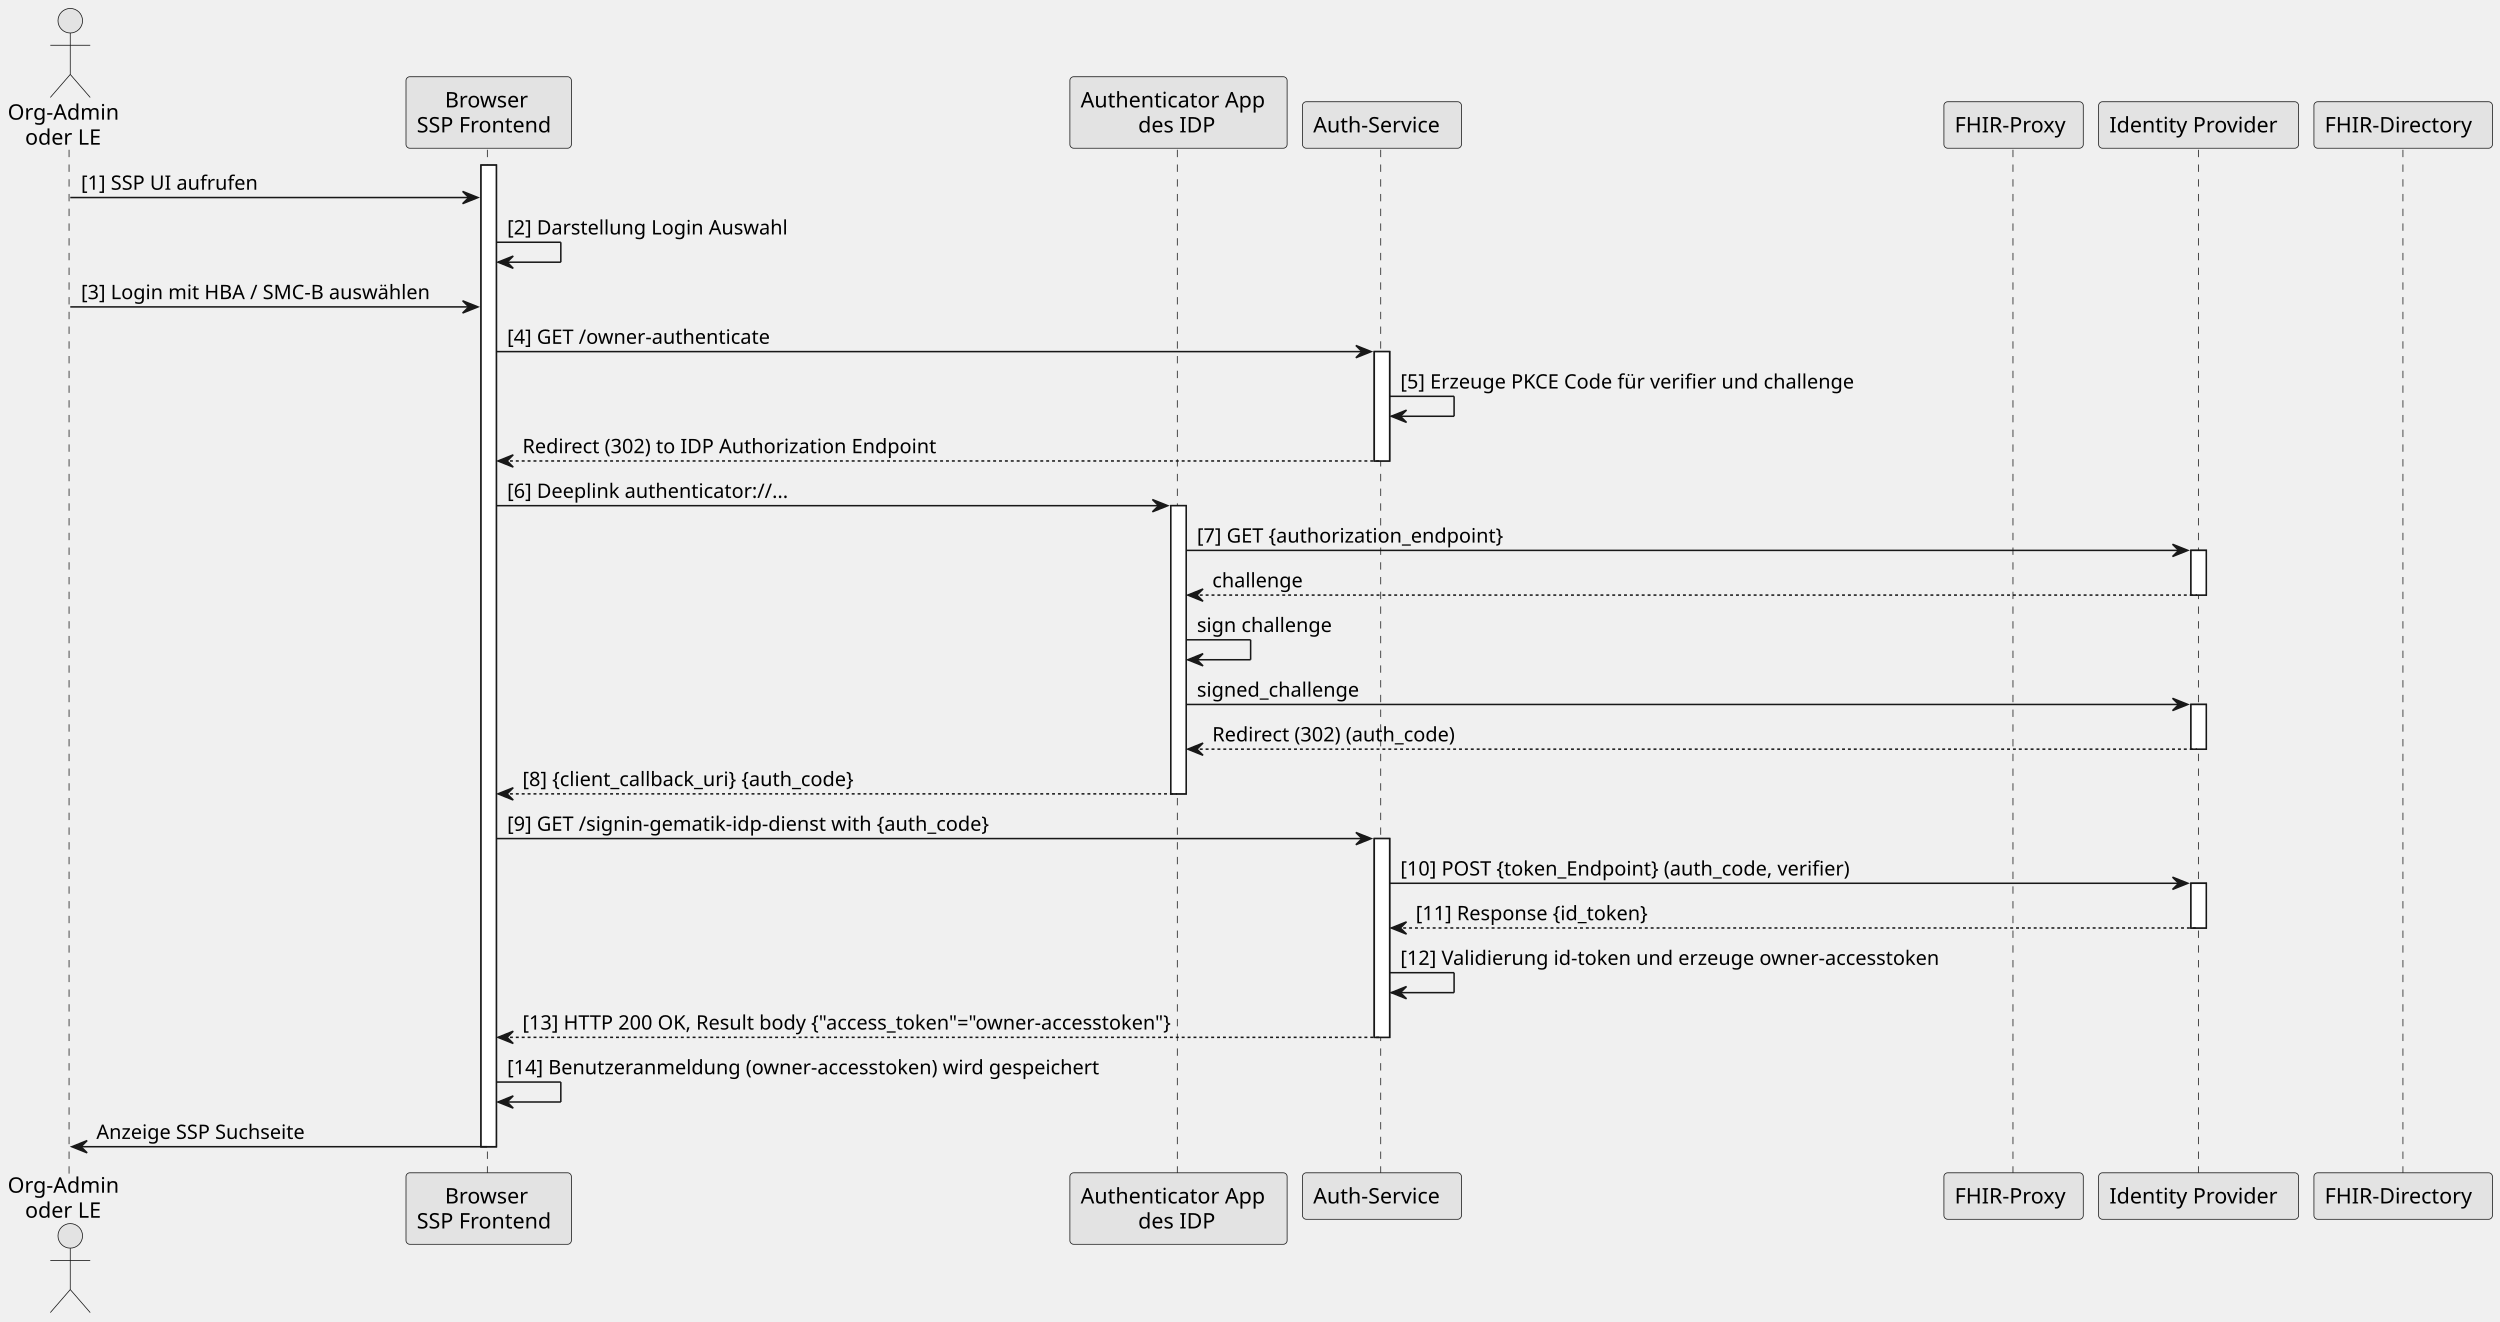
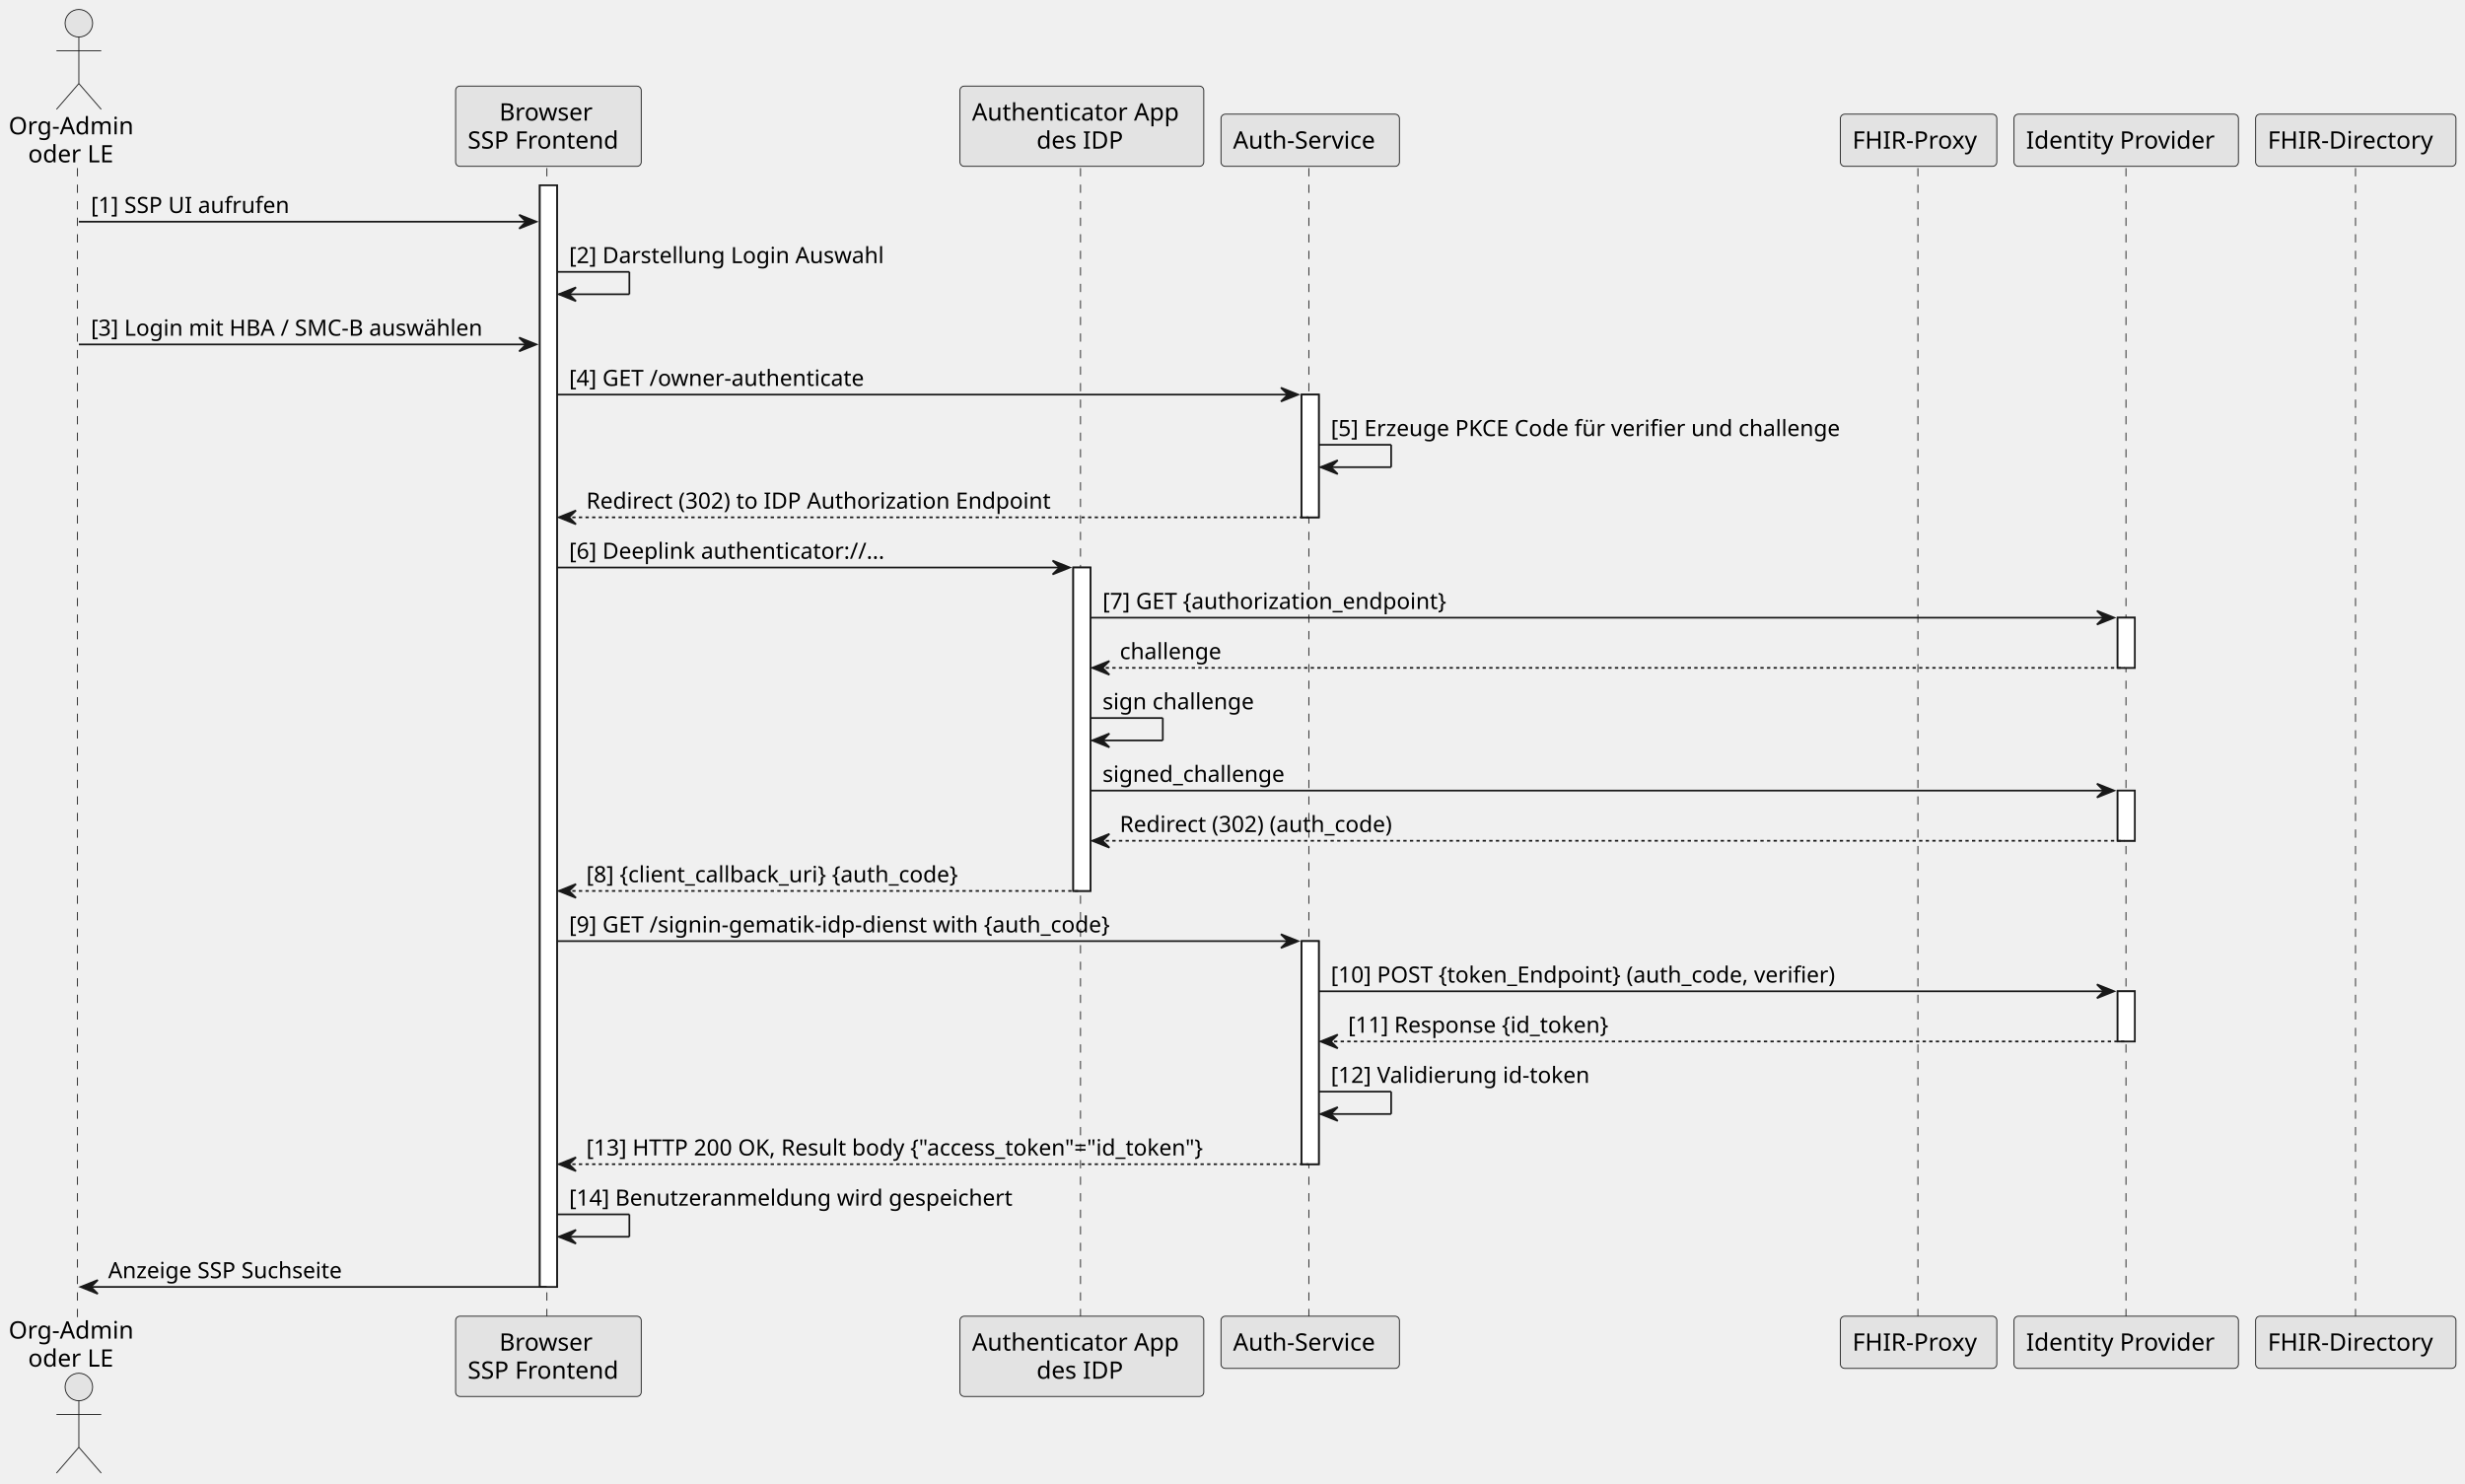
- <svg xmlns="http://www.w3.org/2000/svg" contentStyleType="text/css" data-diagram-type="SEQUENCE" height="897.917px" preserveAspectRatio="none" style="width:1697px;height:897px;background:#FFFFFF;" version="1.1" viewBox="0 0 1697 897" width="1697.917px" zoomAndPan="magnify">
+ <svg xmlns="http://www.w3.org/2000/svg" contentStyleType="text/css" data-diagram-type="SEQUENCE" height="897.917px" preserveAspectRatio="none" style="width:1491px;height:897px;background:#FFFFFF;" version="1.1" viewBox="0 0 1491 897" width="1491.667px" zoomAndPan="magnify">
  <defs />
  <g>
    <g>
      <rect fill="#FFFFFF" height="666.309" style="stroke:#181818;stroke-width:1.042;" width="10.417" x="326.517" y="112.077" />
    </g>
    <g>
-       <rect fill="#FFFFFF" height="195.622" style="stroke:#181818;stroke-width:1.042;" width="10.417" x="794.758" y="343.254" />
-     </g>
-     <g>
-       <rect fill="#FFFFFF" height="74.235" style="stroke:#181818;stroke-width:1.042;" width="10.417" x="932.868" y="238.672" />
-     </g>
-     <g>
-       <rect fill="#FFFFFF" height="134.928" style="stroke:#181818;stroke-width:1.042;" width="10.417" x="932.868" y="569.222" />
-     </g>
-     <g>
-       <rect fill="#FFFFFF" height="30.347" style="stroke:#181818;stroke-width:1.042;" width="10.417" x="1487.206" y="373.6" />
-     </g>
-     <g>
-       <rect fill="#FFFFFF" height="30.347" style="stroke:#181818;stroke-width:1.042;" width="10.417" x="1487.206" y="478.182" />
-     </g>
-     <g>
-       <rect fill="#FFFFFF" height="30.347" style="stroke:#181818;stroke-width:1.042;" width="10.417" x="1487.206" y="599.569" />
+       <rect fill="#FFFFFF" height="195.622" style="stroke:#181818;stroke-width:1.042;" width="10.417" x="649.179" y="343.254" />
+     </g>
+     <g>
+       <rect fill="#FFFFFF" height="74.235" style="stroke:#181818;stroke-width:1.042;" width="10.417" x="787.288" y="238.672" />
+     </g>
+     <g>
+       <rect fill="#FFFFFF" height="134.928" style="stroke:#181818;stroke-width:1.042;" width="10.417" x="787.288" y="569.222" />
+     </g>
+     <g>
+       <rect fill="#FFFFFF" height="30.347" style="stroke:#181818;stroke-width:1.042;" width="10.417" x="1280.874" y="373.6" />
+     </g>
+     <g>
+       <rect fill="#FFFFFF" height="30.347" style="stroke:#181818;stroke-width:1.042;" width="10.417" x="1280.874" y="478.182" />
+     </g>
+     <g>
+       <rect fill="#FFFFFF" height="30.347" style="stroke:#181818;stroke-width:1.042;" width="10.417" x="1280.874" y="599.569" />
    </g>
    <g>
      <rect fill="#000000" fill-opacity="0" height="695.475" width="8.333" x="43.53" y="101.66" />
      <line style="stroke:#181818;stroke-width:0.521;stroke-dasharray:5.0,5.0;" x1="46.875" x2="46.875" y1="101.66" y2="797.135" />
    </g>
    <g>
      <rect fill="#000000" fill-opacity="0" height="695.475" width="8.333" x="327.559" y="101.66" />
      <line style="stroke:#181818;stroke-width:0.521;stroke-dasharray:5.0,5.0;" x1="330.801" x2="330.801" y1="101.66" y2="797.135" />
    </g>
    <g>
-       <rect fill="#000000" fill-opacity="0" height="695.475" width="8.333" x="795.8" y="101.66" />
-       <line style="stroke:#181818;stroke-width:0.521;stroke-dasharray:5.0,5.0;" x1="799.151" x2="799.151" y1="101.66" y2="797.135" />
-     </g>
-     <g>
-       <rect fill="#000000" fill-opacity="0" height="695.475" width="8.333" x="933.91" y="101.66" />
-       <line style="stroke:#181818;stroke-width:0.521;stroke-dasharray:5.0,5.0;" x1="937.24" x2="937.24" y1="101.66" y2="797.135" />
-     </g>
-     <g>
-       <rect fill="#000000" fill-opacity="0" height="695.475" width="8.333" x="1362.663" y="101.66" />
-       <line style="stroke:#181818;stroke-width:0.521;stroke-dasharray:5.0,5.0;" x1="1366.401" x2="1366.401" y1="101.66" y2="797.135" />
-     </g>
-     <g>
-       <rect fill="#000000" fill-opacity="0" height="695.475" width="8.333" x="1488.247" y="101.66" />
-       <line style="stroke:#181818;stroke-width:0.521;stroke-dasharray:5.0,5.0;" x1="1492.258" x2="1492.258" y1="101.66" y2="797.135" />
-     </g>
-     <g>
-       <rect fill="#000000" fill-opacity="0" height="695.475" width="8.333" x="1627.112" y="101.66" />
-       <line style="stroke:#181818;stroke-width:0.521;stroke-dasharray:5.0,5.0;" x1="1631.112" x2="1631.112" y1="101.66" y2="797.135" />
+       <rect fill="#000000" fill-opacity="0" height="695.475" width="8.333" x="650.22" y="101.66" />
+       <line style="stroke:#181818;stroke-width:0.521;stroke-dasharray:5.0,5.0;" x1="653.572" x2="653.572" y1="101.66" y2="797.135" />
+     </g>
+     <g>
+       <rect fill="#000000" fill-opacity="0" height="695.475" width="8.333" x="788.33" y="101.66" />
+       <line style="stroke:#181818;stroke-width:0.521;stroke-dasharray:5.0,5.0;" x1="791.661" x2="791.661" y1="101.66" y2="797.135" />
+     </g>
+     <g>
+       <rect fill="#000000" fill-opacity="0" height="695.475" width="8.333" x="1156.331" y="101.66" />
+       <line style="stroke:#181818;stroke-width:0.521;stroke-dasharray:5.0,5.0;" x1="1160.069" x2="1160.069" y1="101.66" y2="797.135" />
+     </g>
+     <g>
+       <rect fill="#000000" fill-opacity="0" height="695.475" width="8.333" x="1281.915" y="101.66" />
+       <line style="stroke:#181818;stroke-width:0.521;stroke-dasharray:5.0,5.0;" x1="1285.926" x2="1285.926" y1="101.66" y2="797.135" />
+     </g>
+     <g>
+       <rect fill="#000000" fill-opacity="0" height="695.475" width="8.333" x="1420.78" y="101.66" />
+       <line style="stroke:#181818;stroke-width:0.521;stroke-dasharray:5.0,5.0;" x1="1424.78" x2="1424.78" y1="101.66" y2="797.135" />
    </g>
    <g class="participant participant-head" data-participant="o">
      <text fill="#000000" font-family="sans-serif" font-size="14.583" lengthAdjust="spacing" textLength="78.727" x="5.208" y="81.245">Org-Admin</text>
      <text fill="#000000" font-family="sans-serif" font-size="14.583" lengthAdjust="spacing" textLength="55.122" x="17.011" y="98.221">oder LE</text>
      <ellipse cx="47.697" cy="14.062" fill="#E3E3E3" rx="8.333" ry="8.333" style="stroke:#181818;stroke-width:0.521;" />
      <path d="M47.697,22.396 L47.697,50.521 M34.155,30.729 L61.239,30.729 M47.697,50.521 L34.155,66.146 M47.697,50.521 L61.239,66.146" fill="none" style="stroke:#181818;stroke-width:0.521;" />
    </g>
    <g class="participant participant-tail" data-participant="o">
      <text fill="#000000" font-family="sans-serif" font-size="14.583" lengthAdjust="spacing" textLength="78.727" x="5.208" y="809.63">Org-Admin</text>
      <text fill="#000000" font-family="sans-serif" font-size="14.583" lengthAdjust="spacing" textLength="55.122" x="17.011" y="826.606">oder LE</text>
      <ellipse cx="47.697" cy="838.9" fill="#E3E3E3" rx="8.333" ry="8.333" style="stroke:#181818;stroke-width:0.521;" />
      <path d="M47.697,847.233 L47.697,875.358 M34.155,855.566 L61.239,855.566 M47.697,875.358 L34.155,890.983 M47.697,875.358 L61.239,890.983" fill="none" style="stroke:#181818;stroke-width:0.521;" />
    </g>
    <g class="participant participant-head" data-participant="cl">
      <rect fill="#E3E3E3" height="48.535" rx="2.604" ry="2.604" style="stroke:#181818;stroke-width:0.521;" width="112.266" x="275.592" y="52.083" />
      <text fill="#000000" font-family="sans-serif" font-size="14.583" lengthAdjust="spacing" textLength="59.416" x="302.018" y="72.912">Browser</text>
      <text fill="#000000" font-family="sans-serif" font-size="14.583" lengthAdjust="spacing" textLength="97.683" x="282.884" y="89.888">SSP Frontend</text>
    </g>
    <g class="participant participant-tail" data-participant="cl">
      <rect fill="#E3E3E3" height="48.535" rx="2.604" ry="2.604" style="stroke:#181818;stroke-width:0.521;" width="112.266" x="275.592" y="796.094" />
      <text fill="#000000" font-family="sans-serif" font-size="14.583" lengthAdjust="spacing" textLength="59.416" x="302.018" y="816.922">Browser</text>
      <text fill="#000000" font-family="sans-serif" font-size="14.583" lengthAdjust="spacing" textLength="97.683" x="282.884" y="833.898">SSP Frontend</text>
    </g>
    <g class="participant participant-head" data-participant="aa">
-       <rect fill="#E3E3E3" height="48.535" rx="2.604" ry="2.604" style="stroke:#181818;stroke-width:0.521;" width="147.464" x="726.234" y="52.083" />
-       <text fill="#000000" font-family="sans-serif" font-size="14.583" lengthAdjust="spacing" textLength="132.881" x="733.526" y="72.912">Authenticator App</text>
-       <text fill="#000000" font-family="sans-serif" font-size="14.583" lengthAdjust="spacing" textLength="54.787" x="772.573" y="89.888">des IDP</text>
+       <rect fill="#E3E3E3" height="48.535" rx="2.604" ry="2.604" style="stroke:#181818;stroke-width:0.521;" width="147.464" x="580.655" y="52.083" />
+       <text fill="#000000" font-family="sans-serif" font-size="14.583" lengthAdjust="spacing" textLength="132.881" x="587.947" y="72.912">Authenticator App</text>
+       <text fill="#000000" font-family="sans-serif" font-size="14.583" lengthAdjust="spacing" textLength="54.787" x="626.993" y="89.888">des IDP</text>
    </g>
    <g class="participant participant-tail" data-participant="aa">
-       <rect fill="#E3E3E3" height="48.535" rx="2.604" ry="2.604" style="stroke:#181818;stroke-width:0.521;" width="147.464" x="726.234" y="796.094" />
-       <text fill="#000000" font-family="sans-serif" font-size="14.583" lengthAdjust="spacing" textLength="132.881" x="733.526" y="816.922">Authenticator App</text>
-       <text fill="#000000" font-family="sans-serif" font-size="14.583" lengthAdjust="spacing" textLength="54.787" x="772.573" y="833.898">des IDP</text>
+       <rect fill="#E3E3E3" height="48.535" rx="2.604" ry="2.604" style="stroke:#181818;stroke-width:0.521;" width="147.464" x="580.655" y="796.094" />
+       <text fill="#000000" font-family="sans-serif" font-size="14.583" lengthAdjust="spacing" textLength="132.881" x="587.947" y="816.922">Authenticator App</text>
+       <text fill="#000000" font-family="sans-serif" font-size="14.583" lengthAdjust="spacing" textLength="54.787" x="626.993" y="833.898">des IDP</text>
    </g>
    <g class="participant participant-head" data-participant="au">
-       <rect fill="#E3E3E3" height="31.559" rx="2.604" ry="2.604" style="stroke:#181818;stroke-width:0.521;" width="107.922" x="884.115" y="69.059" />
-       <text fill="#000000" font-family="sans-serif" font-size="14.583" lengthAdjust="spacing" textLength="93.339" x="891.407" y="89.888">Auth-Service</text>
+       <rect fill="#E3E3E3" height="31.559" rx="2.604" ry="2.604" style="stroke:#181818;stroke-width:0.521;" width="107.922" x="738.536" y="69.059" />
+       <text fill="#000000" font-family="sans-serif" font-size="14.583" lengthAdjust="spacing" textLength="93.339" x="745.827" y="89.888">Auth-Service</text>
    </g>
    <g class="participant participant-tail" data-participant="au">
-       <rect fill="#E3E3E3" height="31.559" rx="2.604" ry="2.604" style="stroke:#181818;stroke-width:0.521;" width="107.922" x="884.115" y="796.094" />
-       <text fill="#000000" font-family="sans-serif" font-size="14.583" lengthAdjust="spacing" textLength="93.339" x="891.407" y="816.922">Auth-Service</text>
+       <rect fill="#E3E3E3" height="31.559" rx="2.604" ry="2.604" style="stroke:#181818;stroke-width:0.521;" width="107.922" x="738.536" y="796.094" />
+       <text fill="#000000" font-family="sans-serif" font-size="14.583" lengthAdjust="spacing" textLength="93.339" x="745.827" y="816.922">Auth-Service</text>
    </g>
    <g class="participant participant-head" data-participant="fp">
-       <rect fill="#E3E3E3" height="31.559" rx="2.604" ry="2.604" style="stroke:#181818;stroke-width:0.521;" width="94.606" x="1319.526" y="69.059" />
-       <text fill="#000000" font-family="sans-serif" font-size="14.583" lengthAdjust="spacing" textLength="80.023" x="1326.818" y="89.888">FHIR-Proxy</text>
+       <rect fill="#E3E3E3" height="31.559" rx="2.604" ry="2.604" style="stroke:#181818;stroke-width:0.521;" width="94.606" x="1113.194" y="69.059" />
+       <text fill="#000000" font-family="sans-serif" font-size="14.583" lengthAdjust="spacing" textLength="80.023" x="1120.486" y="89.888">FHIR-Proxy</text>
    </g>
    <g class="participant participant-tail" data-participant="fp">
-       <rect fill="#E3E3E3" height="31.559" rx="2.604" ry="2.604" style="stroke:#181818;stroke-width:0.521;" width="94.606" x="1319.526" y="796.094" />
-       <text fill="#000000" font-family="sans-serif" font-size="14.583" lengthAdjust="spacing" textLength="80.023" x="1326.818" y="816.922">FHIR-Proxy</text>
+       <rect fill="#E3E3E3" height="31.559" rx="2.604" ry="2.604" style="stroke:#181818;stroke-width:0.521;" width="94.606" x="1113.194" y="796.094" />
+       <text fill="#000000" font-family="sans-serif" font-size="14.583" lengthAdjust="spacing" textLength="80.023" x="1120.486" y="816.922">FHIR-Proxy</text>
    </g>
    <g class="participant participant-head" data-participant="idp">
-       <rect fill="#E3E3E3" height="31.559" rx="2.604" ry="2.604" style="stroke:#181818;stroke-width:0.521;" width="135.729" x="1424.549" y="69.059" />
-       <text fill="#000000" font-family="sans-serif" font-size="14.583" lengthAdjust="spacing" textLength="121.146" x="1431.841" y="89.888">Identity Provider</text>
+       <rect fill="#E3E3E3" height="31.559" rx="2.604" ry="2.604" style="stroke:#181818;stroke-width:0.521;" width="135.729" x="1218.217" y="69.059" />
+       <text fill="#000000" font-family="sans-serif" font-size="14.583" lengthAdjust="spacing" textLength="121.146" x="1225.509" y="89.888">Identity Provider</text>
    </g>
    <g class="participant participant-tail" data-participant="idp">
-       <rect fill="#E3E3E3" height="31.559" rx="2.604" ry="2.604" style="stroke:#181818;stroke-width:0.521;" width="135.729" x="1424.549" y="796.094" />
-       <text fill="#000000" font-family="sans-serif" font-size="14.583" lengthAdjust="spacing" textLength="121.146" x="1431.841" y="816.922">Identity Provider</text>
+       <rect fill="#E3E3E3" height="31.559" rx="2.604" ry="2.604" style="stroke:#181818;stroke-width:0.521;" width="135.729" x="1218.217" y="796.094" />
+       <text fill="#000000" font-family="sans-serif" font-size="14.583" lengthAdjust="spacing" textLength="121.146" x="1225.509" y="816.922">Identity Provider</text>
    </g>
    <g class="participant participant-head" data-participant="fd">
-       <rect fill="#E3E3E3" height="31.559" rx="2.604" ry="2.604" style="stroke:#181818;stroke-width:0.521;" width="121.167" x="1570.695" y="69.059" />
-       <text fill="#000000" font-family="sans-serif" font-size="14.583" lengthAdjust="spacing" textLength="106.584" x="1577.987" y="89.888">FHIR-Directory</text>
+       <rect fill="#E3E3E3" height="31.559" rx="2.604" ry="2.604" style="stroke:#181818;stroke-width:0.521;" width="121.167" x="1364.363" y="69.059" />
+       <text fill="#000000" font-family="sans-serif" font-size="14.583" lengthAdjust="spacing" textLength="106.584" x="1371.655" y="89.888">FHIR-Directory</text>
    </g>
    <g class="participant participant-tail" data-participant="fd">
-       <rect fill="#E3E3E3" height="31.559" rx="2.604" ry="2.604" style="stroke:#181818;stroke-width:0.521;" width="121.167" x="1570.695" y="796.094" />
-       <text fill="#000000" font-family="sans-serif" font-size="14.583" lengthAdjust="spacing" textLength="106.584" x="1577.987" y="816.922">FHIR-Directory</text>
+       <rect fill="#E3E3E3" height="31.559" rx="2.604" ry="2.604" style="stroke:#181818;stroke-width:0.521;" width="121.167" x="1364.363" y="796.094" />
+       <text fill="#000000" font-family="sans-serif" font-size="14.583" lengthAdjust="spacing" textLength="106.584" x="1371.655" y="816.922">FHIR-Directory</text>
    </g>
    <g>
      <rect fill="#FFFFFF" height="666.309" style="stroke:#181818;stroke-width:1.042;" width="10.417" x="326.517" y="112.077" />
    </g>
    <g>
-       <rect fill="#FFFFFF" height="195.622" style="stroke:#181818;stroke-width:1.042;" width="10.417" x="794.758" y="343.254" />
-     </g>
-     <g>
-       <rect fill="#FFFFFF" height="74.235" style="stroke:#181818;stroke-width:1.042;" width="10.417" x="932.868" y="238.672" />
-     </g>
-     <g>
-       <rect fill="#FFFFFF" height="134.928" style="stroke:#181818;stroke-width:1.042;" width="10.417" x="932.868" y="569.222" />
-     </g>
-     <g>
-       <rect fill="#FFFFFF" height="30.347" style="stroke:#181818;stroke-width:1.042;" width="10.417" x="1487.206" y="373.6" />
-     </g>
-     <g>
-       <rect fill="#FFFFFF" height="30.347" style="stroke:#181818;stroke-width:1.042;" width="10.417" x="1487.206" y="478.182" />
-     </g>
-     <g>
-       <rect fill="#FFFFFF" height="30.347" style="stroke:#181818;stroke-width:1.042;" width="10.417" x="1487.206" y="599.569" />
+       <rect fill="#FFFFFF" height="195.622" style="stroke:#181818;stroke-width:1.042;" width="10.417" x="649.179" y="343.254" />
+     </g>
+     <g>
+       <rect fill="#FFFFFF" height="74.235" style="stroke:#181818;stroke-width:1.042;" width="10.417" x="787.288" y="238.672" />
+     </g>
+     <g>
+       <rect fill="#FFFFFF" height="134.928" style="stroke:#181818;stroke-width:1.042;" width="10.417" x="787.288" y="569.222" />
+     </g>
+     <g>
+       <rect fill="#FFFFFF" height="30.347" style="stroke:#181818;stroke-width:1.042;" width="10.417" x="1280.874" y="373.6" />
+     </g>
+     <g>
+       <rect fill="#FFFFFF" height="30.347" style="stroke:#181818;stroke-width:1.042;" width="10.417" x="1280.874" y="478.182" />
+     </g>
+     <g>
+       <rect fill="#FFFFFF" height="30.347" style="stroke:#181818;stroke-width:1.042;" width="10.417" x="1280.874" y="599.569" />
    </g>
    <g class="message" data-participant-1="o" data-participant-2="cl">
      <polygon fill="#181818" points="314.017,129.923,324.434,134.09,314.017,138.257,318.184,134.09" style="stroke:#181818;stroke-width:1.042;" />
      <line style="stroke:#181818;stroke-width:1.042;" x1="47.697" x2="320.267" y1="134.09" y2="134.09" />
      <text fill="#000000" font-family="sans-serif" font-size="13.542" lengthAdjust="spacing" textLength="128.838" x="54.989" y="128.813">[1] SSP UI aufrufen</text>
    </g>
    <g class="message" data-participant-1="cl" data-participant-2="cl">
      <line style="stroke:#181818;stroke-width:1.042;" x1="336.934" x2="380.684" y1="164.437" y2="164.437" />
      <line style="stroke:#181818;stroke-width:1.042;" x1="380.684" x2="380.684" y1="164.437" y2="177.978" />
      <line style="stroke:#181818;stroke-width:1.042;" x1="337.976" x2="380.684" y1="177.978" y2="177.978" />
      <polygon fill="#181818" points="348.392,173.812,337.976,177.978,348.392,182.145,344.226,177.978" style="stroke:#181818;stroke-width:1.042;" />
      <text fill="#000000" font-family="sans-serif" font-size="13.542" lengthAdjust="spacing" textLength="203.76" x="344.226" y="159.16">[2] Darstellung Login Auswahl</text>
    </g>
    <g class="message" data-participant-1="o" data-participant-2="cl">
      <polygon fill="#181818" points="314.017,204.159,324.434,208.325,314.017,212.492,318.184,208.325" style="stroke:#181818;stroke-width:1.042;" />
      <line style="stroke:#181818;stroke-width:1.042;" x1="47.697" x2="320.267" y1="208.325" y2="208.325" />
      <text fill="#000000" font-family="sans-serif" font-size="13.542" lengthAdjust="spacing" textLength="253.82" x="54.989" y="203.048">[3] Login mit HBA / SMC-B auswählen</text>
    </g>
    <g class="message" data-participant-1="cl" data-participant-2="au">
-       <polygon fill="#181818" points="920.368,234.505,930.785,238.672,920.368,242.839,924.535,238.672" style="stroke:#181818;stroke-width:1.042;" />
-       <line style="stroke:#181818;stroke-width:1.042;" x1="336.934" x2="926.618" y1="238.672" y2="238.672" />
+       <polygon fill="#181818" points="774.788,234.505,785.205,238.672,774.788,242.839,778.955,238.672" style="stroke:#181818;stroke-width:1.042;" />
+       <line style="stroke:#181818;stroke-width:1.042;" x1="336.934" x2="781.038" y1="238.672" y2="238.672" />
      <text fill="#000000" font-family="sans-serif" font-size="13.542" lengthAdjust="spacing" textLength="192.546" x="344.226" y="233.395">[4] GET /owner-authenticate</text>
    </g>
    <g class="message" data-participant-1="au" data-participant-2="au">
-       <line style="stroke:#181818;stroke-width:1.042;" x1="943.285" x2="987.035" y1="269.019" y2="269.019" />
-       <line style="stroke:#181818;stroke-width:1.042;" x1="987.035" x2="987.035" y1="269.019" y2="282.56" />
-       <line style="stroke:#181818;stroke-width:1.042;" x1="944.326" x2="987.035" y1="282.56" y2="282.56" />
-       <polygon fill="#181818" points="954.743,278.394,944.326,282.56,954.743,286.727,950.576,282.56" style="stroke:#181818;stroke-width:1.042;" />
-       <text fill="#000000" font-family="sans-serif" font-size="13.542" lengthAdjust="spacing" textLength="332.584" x="950.576" y="263.742">[5] Erzeuge PKCE Code für verifier und challenge</text>
+       <line style="stroke:#181818;stroke-width:1.042;" x1="797.705" x2="841.455" y1="269.019" y2="269.019" />
+       <line style="stroke:#181818;stroke-width:1.042;" x1="841.455" x2="841.455" y1="269.019" y2="282.56" />
+       <line style="stroke:#181818;stroke-width:1.042;" x1="798.747" x2="841.455" y1="282.56" y2="282.56" />
+       <polygon fill="#181818" points="809.163,278.394,798.747,282.56,809.163,286.727,804.997,282.56" style="stroke:#181818;stroke-width:1.042;" />
+       <text fill="#000000" font-family="sans-serif" font-size="13.542" lengthAdjust="spacing" textLength="332.584" x="804.997" y="263.742">[5] Erzeuge PKCE Code für verifier und challenge</text>
    </g>
    <g class="message" data-participant-1="au" data-participant-2="cl">
      <polygon fill="#181818" points="348.392,308.74,337.976,312.907,348.392,317.074,344.226,312.907" style="stroke:#181818;stroke-width:1.042;" />
-       <line style="stroke:#181818;stroke-width:1.042;stroke-dasharray:2.0,2.0;" x1="342.142" x2="937.035" y1="312.907" y2="312.907" />
+       <line style="stroke:#181818;stroke-width:1.042;stroke-dasharray:2.0,2.0;" x1="342.142" x2="791.455" y1="312.907" y2="312.907" />
      <text fill="#000000" font-family="sans-serif" font-size="13.542" lengthAdjust="spacing" textLength="301.838" x="354.642" y="307.63">Redirect (302) to IDP Authorization Endpoint</text>
    </g>
    <g class="message" data-participant-1="cl" data-participant-2="aa">
-       <polygon fill="#181818" points="782.258,339.087,792.675,343.254,782.258,347.42,786.425,343.254" style="stroke:#181818;stroke-width:1.042;" />
-       <line style="stroke:#181818;stroke-width:1.042;" x1="336.934" x2="788.508" y1="343.254" y2="343.254" />
+       <polygon fill="#181818" points="636.679,339.087,647.095,343.254,636.679,347.42,640.845,343.254" style="stroke:#181818;stroke-width:1.042;" />
+       <line style="stroke:#181818;stroke-width:1.042;" x1="336.934" x2="642.929" y1="343.254" y2="343.254" />
      <text fill="#000000" font-family="sans-serif" font-size="13.542" lengthAdjust="spacing" textLength="205.69" x="344.226" y="337.977">[6] Deeplink authenticator://...</text>
    </g>
    <g class="message" data-participant-1="aa" data-participant-2="idp">
-       <polygon fill="#181818" points="1474.706,369.434,1485.122,373.6,1474.706,377.767,1478.872,373.6" style="stroke:#181818;stroke-width:1.042;" />
-       <line style="stroke:#181818;stroke-width:1.042;" x1="805.175" x2="1480.956" y1="373.6" y2="373.6" />
-       <text fill="#000000" font-family="sans-serif" font-size="13.542" lengthAdjust="spacing" textLength="228.893" x="812.466" y="368.323">[7] GET {authorization_endpoint}</text>
+       <polygon fill="#181818" points="1268.374,369.434,1278.79,373.6,1268.374,377.767,1272.54,373.6" style="stroke:#181818;stroke-width:1.042;" />
+       <line style="stroke:#181818;stroke-width:1.042;" x1="659.595" x2="1274.624" y1="373.6" y2="373.6" />
+       <text fill="#000000" font-family="sans-serif" font-size="13.542" lengthAdjust="spacing" textLength="228.893" x="666.887" y="368.323">[7] GET {authorization_endpoint}</text>
    </g>
    <g class="message" data-participant-1="idp" data-participant-2="aa">
-       <polygon fill="#181818" points="816.633,399.78,806.216,403.947,816.633,408.114,812.466,403.947" style="stroke:#181818;stroke-width:1.042;" />
-       <line style="stroke:#181818;stroke-width:1.042;stroke-dasharray:2.0,2.0;" x1="810.383" x2="1491.372" y1="403.947" y2="403.947" />
-       <text fill="#000000" font-family="sans-serif" font-size="13.542" lengthAdjust="spacing" textLength="65.692" x="822.883" y="398.67">challenge</text>
+       <polygon fill="#181818" points="671.054,399.78,660.637,403.947,671.054,408.114,666.887,403.947" style="stroke:#181818;stroke-width:1.042;" />
+       <line style="stroke:#181818;stroke-width:1.042;stroke-dasharray:2.0,2.0;" x1="664.804" x2="1285.04" y1="403.947" y2="403.947" />
+       <text fill="#000000" font-family="sans-serif" font-size="13.542" lengthAdjust="spacing" textLength="65.692" x="677.304" y="398.67">challenge</text>
    </g>
    <g class="message" data-participant-1="aa" data-participant-2="aa">
-       <line style="stroke:#181818;stroke-width:1.042;" x1="805.175" x2="848.925" y1="434.294" y2="434.294" />
-       <line style="stroke:#181818;stroke-width:1.042;" x1="848.925" x2="848.925" y1="434.294" y2="447.835" />
-       <line style="stroke:#181818;stroke-width:1.042;" x1="806.216" x2="848.925" y1="447.835" y2="447.835" />
-       <polygon fill="#181818" points="816.633,443.669,806.216,447.835,816.633,452.002,812.466,447.835" style="stroke:#181818;stroke-width:1.042;" />
-       <text fill="#000000" font-family="sans-serif" font-size="13.542" lengthAdjust="spacing" textLength="97.992" x="812.466" y="429.017">sign challenge</text>
+       <line style="stroke:#181818;stroke-width:1.042;" x1="659.595" x2="703.345" y1="434.294" y2="434.294" />
+       <line style="stroke:#181818;stroke-width:1.042;" x1="703.345" x2="703.345" y1="434.294" y2="447.835" />
+       <line style="stroke:#181818;stroke-width:1.042;" x1="660.637" x2="703.345" y1="447.835" y2="447.835" />
+       <polygon fill="#181818" points="671.054,443.669,660.637,447.835,671.054,452.002,666.887,447.835" style="stroke:#181818;stroke-width:1.042;" />
+       <text fill="#000000" font-family="sans-serif" font-size="13.542" lengthAdjust="spacing" textLength="97.992" x="666.887" y="429.017">sign challenge</text>
    </g>
    <g class="message" data-participant-1="aa" data-participant-2="idp">
-       <polygon fill="#181818" points="1474.706,474.015,1485.122,478.182,1474.706,482.349,1478.872,478.182" style="stroke:#181818;stroke-width:1.042;" />
-       <line style="stroke:#181818;stroke-width:1.042;" x1="805.175" x2="1480.956" y1="478.182" y2="478.182" />
-       <text fill="#000000" font-family="sans-serif" font-size="13.542" lengthAdjust="spacing" textLength="117.385" x="812.466" y="472.905">signed_challenge</text>
+       <polygon fill="#181818" points="1268.374,474.015,1278.79,478.182,1268.374,482.349,1272.54,478.182" style="stroke:#181818;stroke-width:1.042;" />
+       <line style="stroke:#181818;stroke-width:1.042;" x1="659.595" x2="1274.624" y1="478.182" y2="478.182" />
+       <text fill="#000000" font-family="sans-serif" font-size="13.542" lengthAdjust="spacing" textLength="117.385" x="666.887" y="472.905">signed_challenge</text>
    </g>
    <g class="message" data-participant-1="idp" data-participant-2="aa">
-       <polygon fill="#181818" points="816.633,504.362,806.216,508.529,816.633,512.695,812.466,508.529" style="stroke:#181818;stroke-width:1.042;" />
-       <line style="stroke:#181818;stroke-width:1.042;stroke-dasharray:2.0,2.0;" x1="810.383" x2="1491.372" y1="508.529" y2="508.529" />
-       <text fill="#000000" font-family="sans-serif" font-size="13.542" lengthAdjust="spacing" textLength="182.541" x="822.883" y="503.252">Redirect (302) (auth_code)</text>
+       <polygon fill="#181818" points="671.054,504.362,660.637,508.529,671.054,512.695,666.887,508.529" style="stroke:#181818;stroke-width:1.042;" />
+       <line style="stroke:#181818;stroke-width:1.042;stroke-dasharray:2.0,2.0;" x1="664.804" x2="1285.04" y1="508.529" y2="508.529" />
+       <text fill="#000000" font-family="sans-serif" font-size="13.542" lengthAdjust="spacing" textLength="182.541" x="677.304" y="503.252">Redirect (302) (auth_code)</text>
    </g>
    <g class="message" data-participant-1="aa" data-participant-2="cl">
      <polygon fill="#181818" points="348.392,534.709,337.976,538.875,348.392,543.042,344.226,538.875" style="stroke:#181818;stroke-width:1.042;" />
-       <line style="stroke:#181818;stroke-width:1.042;stroke-dasharray:2.0,2.0;" x1="342.142" x2="798.925" y1="538.875" y2="538.875" />
+       <line style="stroke:#181818;stroke-width:1.042;stroke-dasharray:2.0,2.0;" x1="342.142" x2="653.345" y1="538.875" y2="538.875" />
      <text fill="#000000" font-family="sans-serif" font-size="13.542" lengthAdjust="spacing" textLength="256.551" x="354.642" y="533.598">[8] {client_callback_uri} {auth_code}</text>
    </g>
    <g class="message" data-participant-1="cl" data-participant-2="au">
-       <polygon fill="#181818" points="920.368,565.055,930.785,569.222,920.368,573.389,924.535,569.222" style="stroke:#181818;stroke-width:1.042;" />
-       <line style="stroke:#181818;stroke-width:1.042;" x1="336.934" x2="926.618" y1="569.222" y2="569.222" />
+       <polygon fill="#181818" points="774.788,565.055,785.205,569.222,774.788,573.389,778.955,569.222" style="stroke:#181818;stroke-width:1.042;" />
+       <line style="stroke:#181818;stroke-width:1.042;" x1="336.934" x2="781.038" y1="569.222" y2="569.222" />
      <text fill="#000000" font-family="sans-serif" font-size="13.542" lengthAdjust="spacing" textLength="357.366" x="344.226" y="563.945">[9] GET /signin-gematik-idp-dienst with {auth_code}</text>
    </g>
    <g class="message" data-participant-1="au" data-participant-2="idp">
-       <polygon fill="#181818" points="1474.706,595.402,1485.122,599.569,1474.706,603.735,1478.872,599.569" style="stroke:#181818;stroke-width:1.042;" />
-       <line style="stroke:#181818;stroke-width:1.042;" x1="943.285" x2="1480.956" y1="599.569" y2="599.569" />
-       <text fill="#000000" font-family="sans-serif" font-size="13.542" lengthAdjust="spacing" textLength="336.505" x="950.576" y="594.292">[10] POST {token_Endpoint} (auth_code, verifier)</text>
+       <polygon fill="#181818" points="1268.374,595.402,1278.79,599.569,1268.374,603.735,1272.54,599.569" style="stroke:#181818;stroke-width:1.042;" />
+       <line style="stroke:#181818;stroke-width:1.042;" x1="797.705" x2="1274.624" y1="599.569" y2="599.569" />
+       <text fill="#000000" font-family="sans-serif" font-size="13.542" lengthAdjust="spacing" textLength="336.505" x="804.997" y="594.292">[10] POST {token_Endpoint} (auth_code, verifier)</text>
    </g>
    <g class="message" data-participant-1="idp" data-participant-2="au">
-       <polygon fill="#181818" points="954.743,625.749,944.326,629.915,954.743,634.082,950.576,629.915" style="stroke:#181818;stroke-width:1.042;" />
-       <line style="stroke:#181818;stroke-width:1.042;stroke-dasharray:2.0,2.0;" x1="948.493" x2="1491.372" y1="629.915" y2="629.915" />
-       <text fill="#000000" font-family="sans-serif" font-size="13.542" lengthAdjust="spacing" textLength="176.762" x="960.993" y="624.638">[11] Response {id_token}</text>
+       <polygon fill="#181818" points="809.163,625.749,798.747,629.915,809.163,634.082,804.997,629.915" style="stroke:#181818;stroke-width:1.042;" />
+       <line style="stroke:#181818;stroke-width:1.042;stroke-dasharray:2.0,2.0;" x1="802.913" x2="1285.04" y1="629.915" y2="629.915" />
+       <text fill="#000000" font-family="sans-serif" font-size="13.542" lengthAdjust="spacing" textLength="176.762" x="815.413" y="624.638">[11] Response {id_token}</text>
    </g>
    <g class="message" data-participant-1="au" data-participant-2="au">
-       <line style="stroke:#181818;stroke-width:1.042;" x1="943.285" x2="987.035" y1="660.262" y2="660.262" />
-       <line style="stroke:#181818;stroke-width:1.042;" x1="987.035" x2="987.035" y1="660.262" y2="673.804" />
-       <line style="stroke:#181818;stroke-width:1.042;" x1="944.326" x2="987.035" y1="673.804" y2="673.804" />
-       <polygon fill="#181818" points="954.743,669.637,944.326,673.804,954.743,677.97,950.576,673.804" style="stroke:#181818;stroke-width:1.042;" />
-       <text fill="#000000" font-family="sans-serif" font-size="13.542" lengthAdjust="spacing" textLength="393.337" x="950.576" y="654.985">[12] Validierung id-token und erzeuge owner-accesstoken</text>
+       <line style="stroke:#181818;stroke-width:1.042;" x1="797.705" x2="841.455" y1="660.262" y2="660.262" />
+       <line style="stroke:#181818;stroke-width:1.042;" x1="841.455" x2="841.455" y1="660.262" y2="673.804" />
+       <line style="stroke:#181818;stroke-width:1.042;" x1="798.747" x2="841.455" y1="673.804" y2="673.804" />
+       <polygon fill="#181818" points="809.163,669.637,798.747,673.804,809.163,677.97,804.997,673.804" style="stroke:#181818;stroke-width:1.042;" />
+       <text fill="#000000" font-family="sans-serif" font-size="13.542" lengthAdjust="spacing" textLength="169.106" x="804.997" y="654.985">[12] Validierung id-token</text>
    </g>
    <g class="message" data-participant-1="au" data-participant-2="cl">
      <polygon fill="#181818" points="348.392,699.984,337.976,704.15,348.392,708.317,344.226,704.15" style="stroke:#181818;stroke-width:1.042;" />
-       <line style="stroke:#181818;stroke-width:1.042;stroke-dasharray:2.0,2.0;" x1="342.142" x2="937.035" y1="704.15" y2="704.15" />
-       <text fill="#000000" font-family="sans-serif" font-size="13.542" lengthAdjust="spacing" textLength="489.1" x="354.642" y="698.873">[13] HTTP 200 OK, Result body {"access_token"="owner-accesstoken"}</text>
+       <line style="stroke:#181818;stroke-width:1.042;stroke-dasharray:2.0,2.0;" x1="342.142" x2="791.455" y1="704.15" y2="704.15" />
+       <text fill="#000000" font-family="sans-serif" font-size="13.542" lengthAdjust="spacing" textLength="415.871" x="354.642" y="698.873">[13] HTTP 200 OK, Result body {"access_token"="id_token"}</text>
    </g>
    <g class="message" data-participant-1="cl" data-participant-2="cl">
      <line style="stroke:#181818;stroke-width:1.042;" x1="336.934" x2="380.684" y1="734.497" y2="734.497" />
      <line style="stroke:#181818;stroke-width:1.042;" x1="380.684" x2="380.684" y1="734.497" y2="748.039" />
      <line style="stroke:#181818;stroke-width:1.042;" x1="337.976" x2="380.684" y1="748.039" y2="748.039" />
      <polygon fill="#181818" points="348.392,743.872,337.976,748.039,348.392,752.205,344.226,748.039" style="stroke:#181818;stroke-width:1.042;" />
-       <text fill="#000000" font-family="sans-serif" font-size="13.542" lengthAdjust="spacing" textLength="432.824" x="344.226" y="729.22">[14] Benutzeranmeldung (owner-accesstoken) wird gespeichert</text>
+       <text fill="#000000" font-family="sans-serif" font-size="13.542" lengthAdjust="spacing" textLength="287.245" x="344.226" y="729.22">[14] Benutzeranmeldung wird gespeichert</text>
    </g>
    <g class="message" data-participant-1="cl" data-participant-2="o">
      <polygon fill="#181818" points="59.155,774.219,48.739,778.385,59.155,782.552,54.989,778.385" style="stroke:#181818;stroke-width:1.042;" />
      <line style="stroke:#181818;stroke-width:1.042;" x1="52.905" x2="330.684" y1="778.385" y2="778.385" />
      <text fill="#000000" font-family="sans-serif" font-size="13.542" lengthAdjust="spacing" textLength="153.937" x="65.405" y="773.108">Anzeige SSP Suchseite</text>
    </g>
  </g>
</svg>
